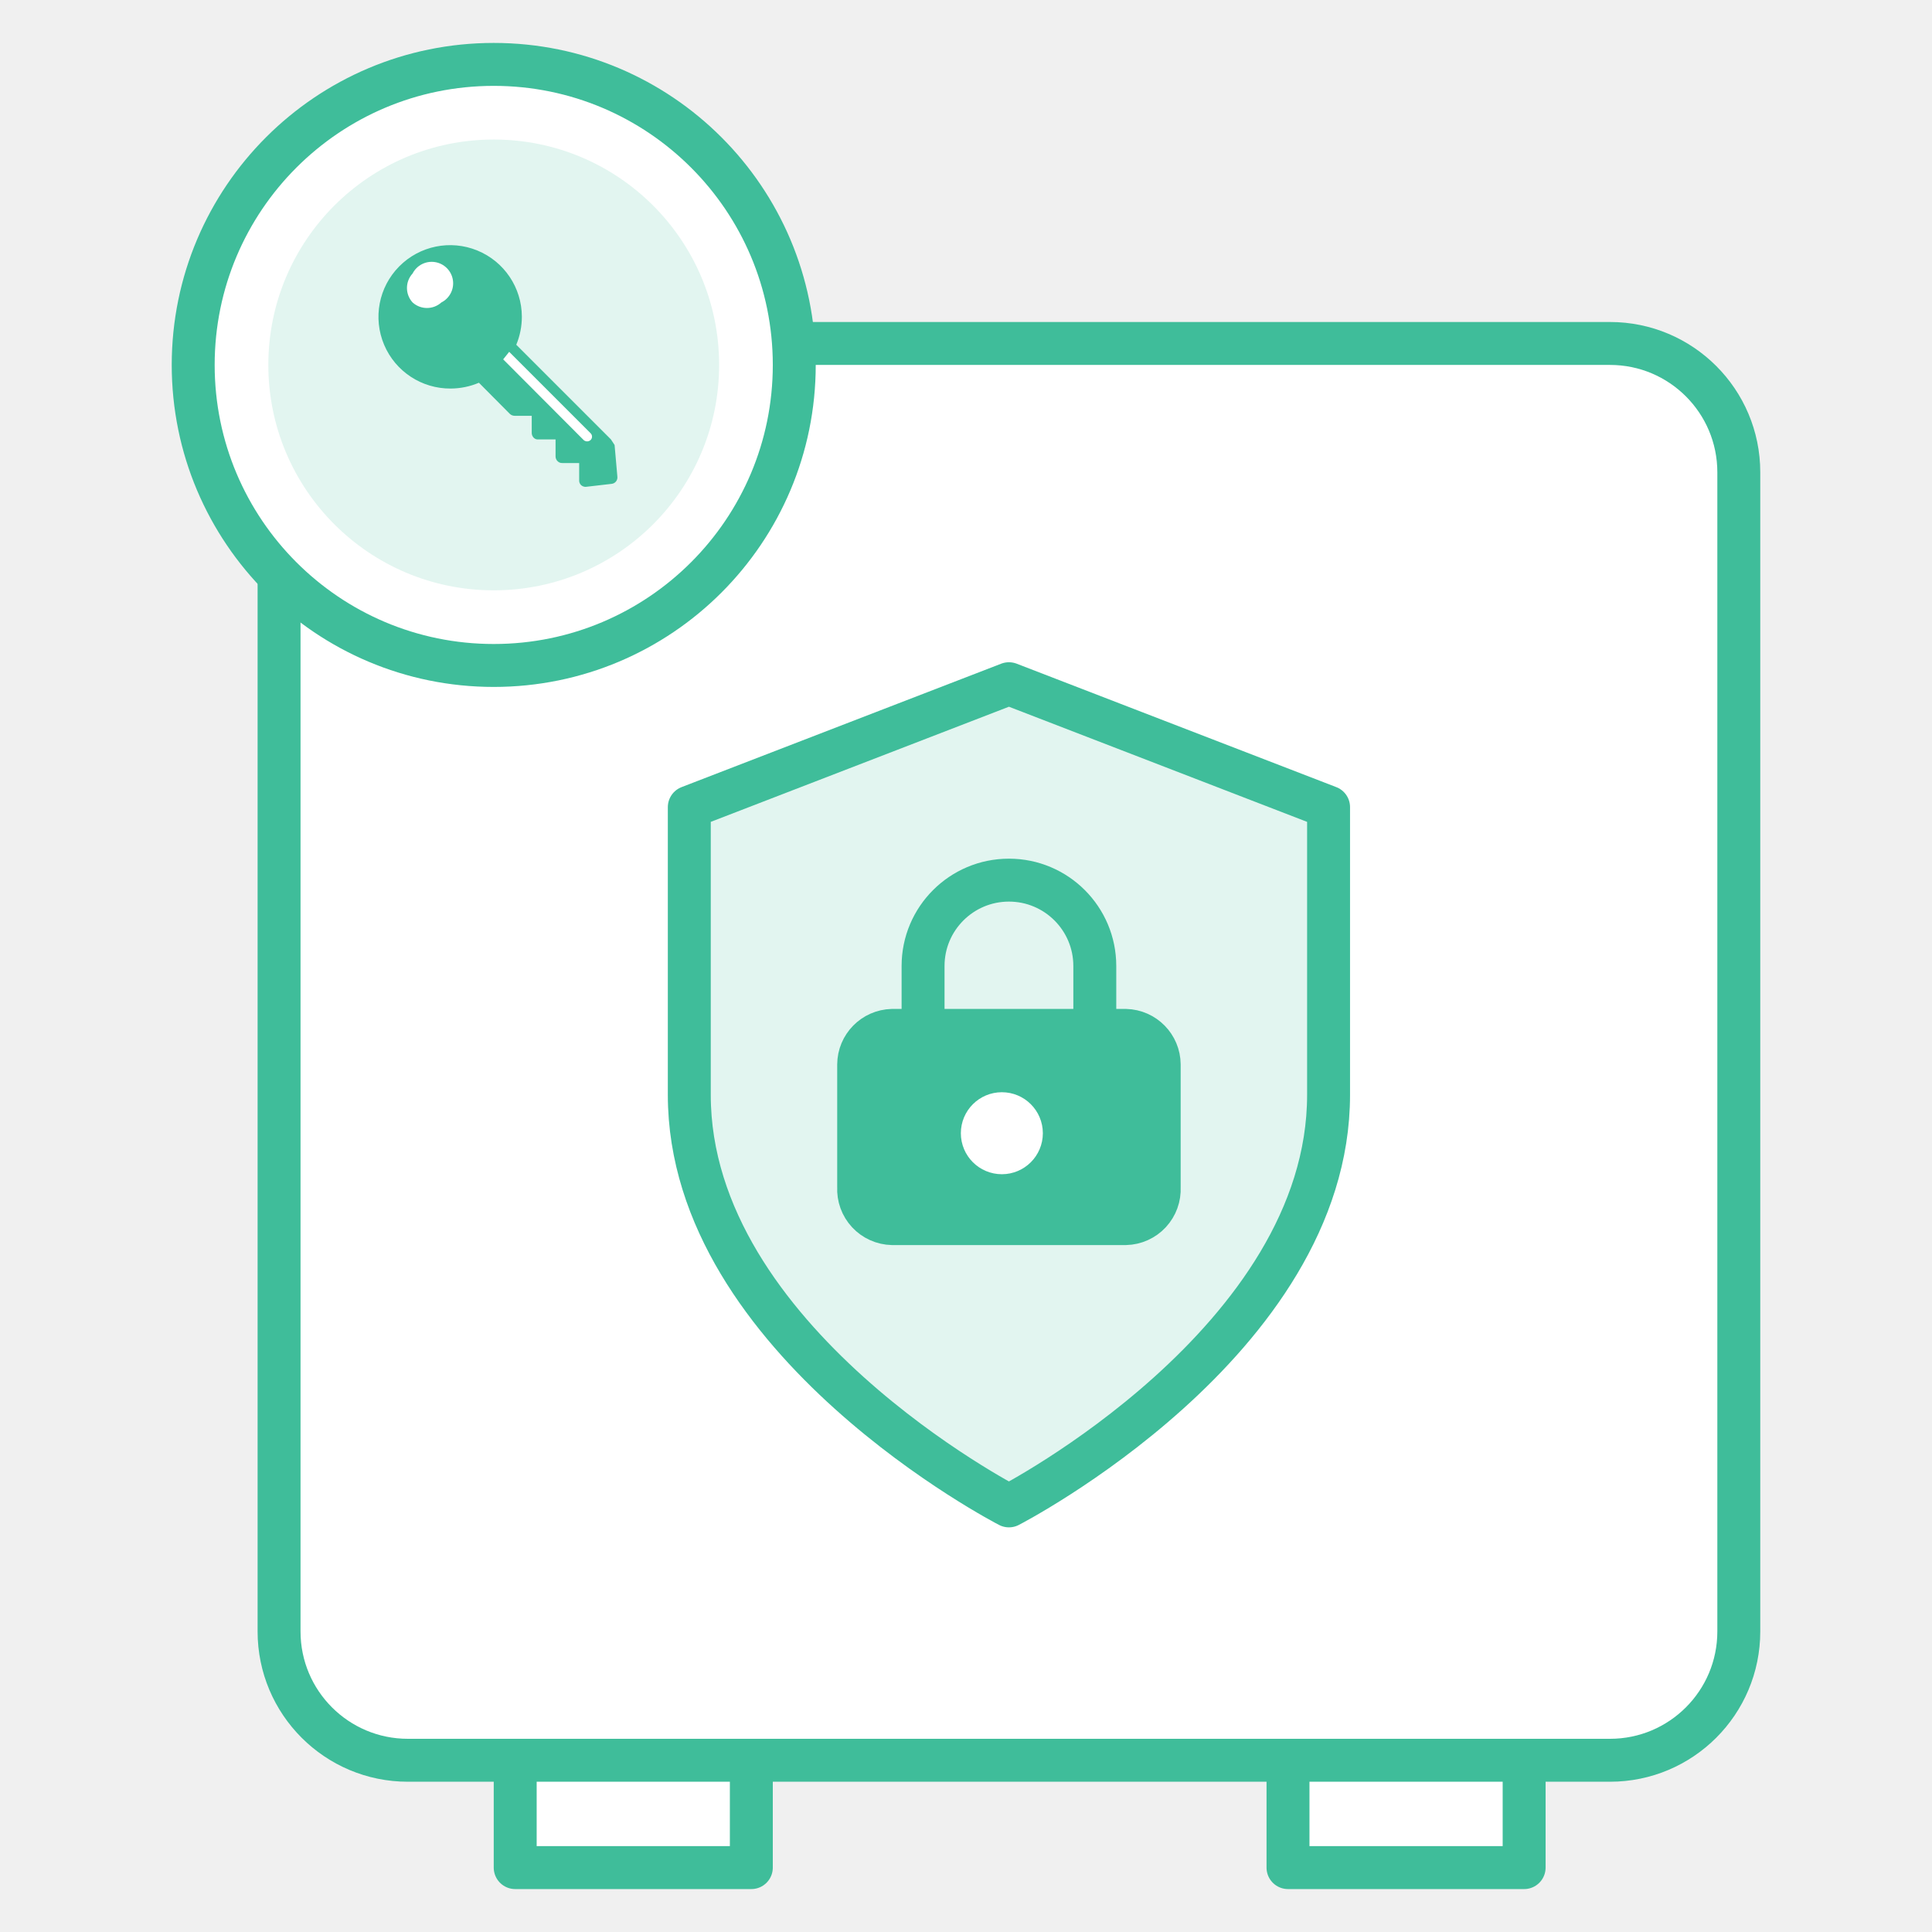
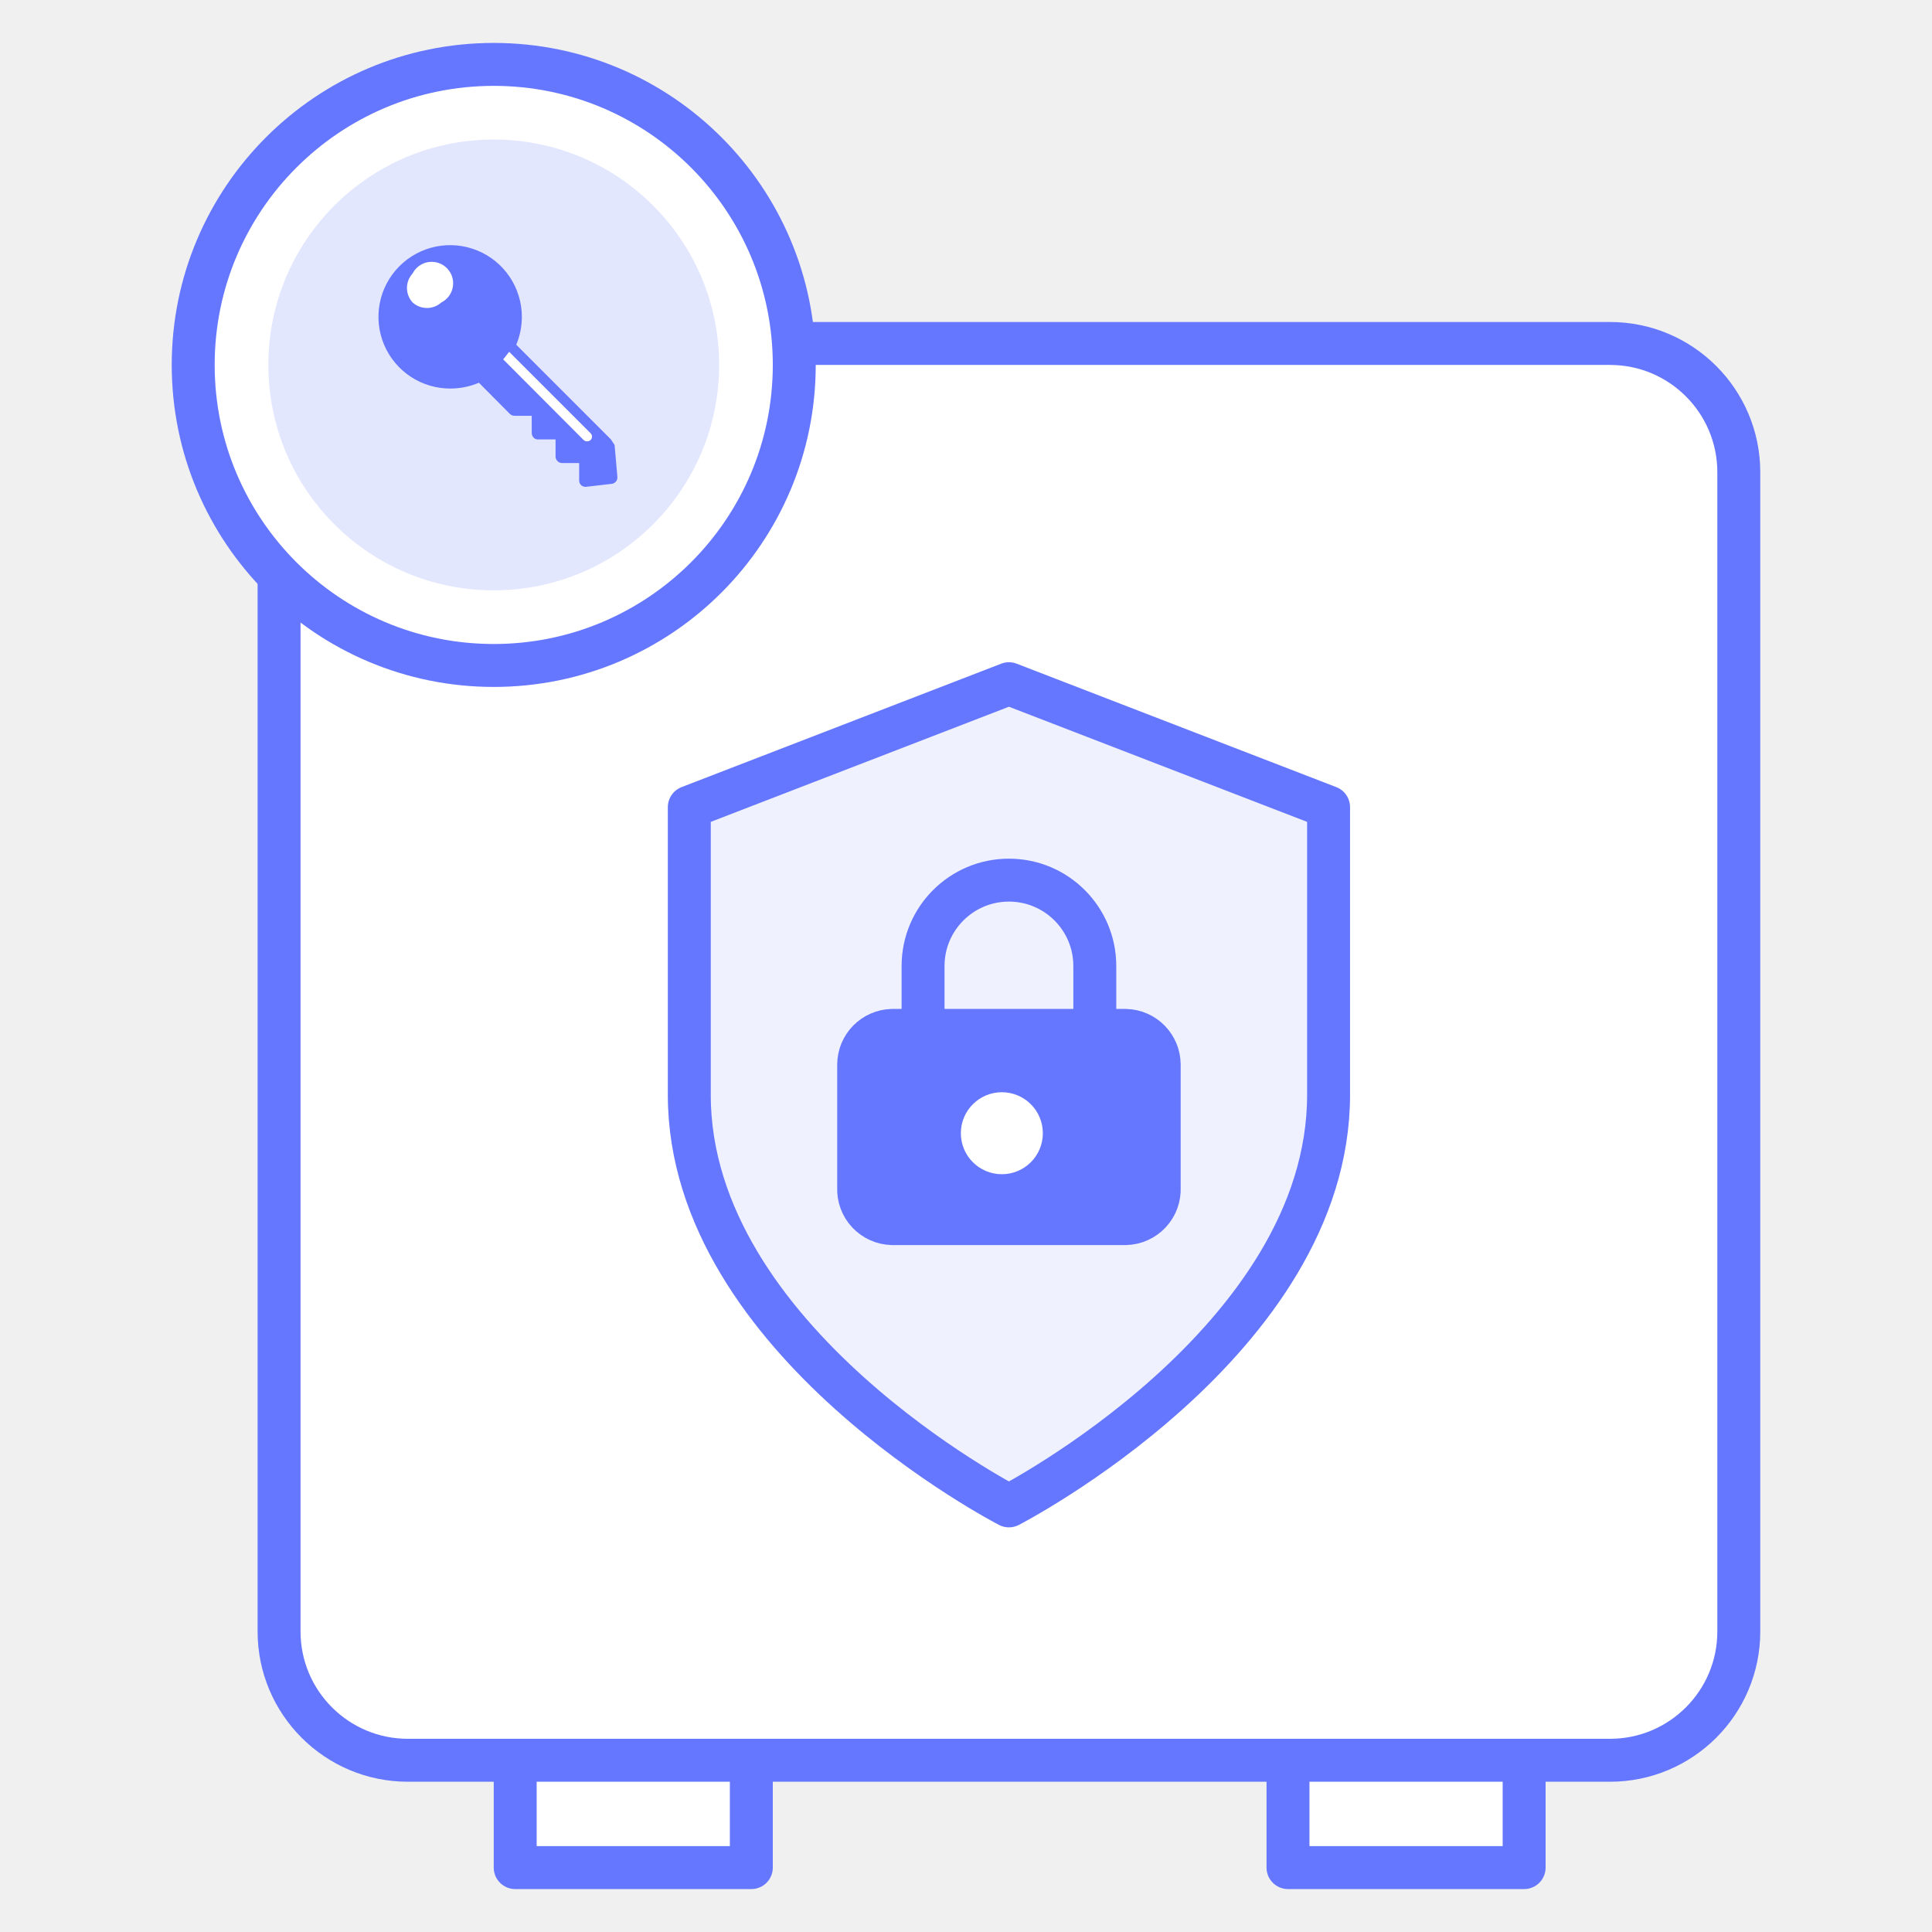
<svg xmlns="http://www.w3.org/2000/svg" viewBox="0 0 90 90">
-   <rect x="13" y="16" width="68" height="66" rx="6" ry="6" fill="#fff" stroke="#3fbd9a" stroke-linecap="round" stroke-linejoin="round" stroke-width="2" />
-   <rect x="24" y="82" width="11" height="5" fill="#fff" stroke="#3fbd9a" stroke-linecap="round" stroke-linejoin="round" stroke-width="2" />
-   <rect x="60" y="82" width="11" height="5" fill="#fff" stroke="#3fbd9a" stroke-linecap="round" stroke-linejoin="round" stroke-width="2" />
-   <path d="M47,70.15S61.89,62.49,61.89,51V37.6L47,31.85,32.11,37.6V51C32.11,62.49,47,70.15,47,70.15Z" fill="#e2f5f0" stroke="#3fbd9a" stroke-linecap="round" stroke-linejoin="round" stroke-width="2" />
-   <path d="M41.56,48H52.44A1.6,1.6,0,0,1,54,49.59v5.73A1.6,1.6,0,0,1,52.44,57H41.56A1.6,1.6,0,0,1,40,55.32V49.59A1.6,1.6,0,0,1,41.56,48Z" fill="#3fbd9a" stroke="#3fbd9a" stroke-linecap="round" stroke-linejoin="round" stroke-width="2" />
-   <path d="M43,48V45a4,4,0,0,1,8,0v3" fill="none" stroke="#3fbd9a" stroke-linecap="round" stroke-linejoin="round" stroke-width="2" />
+   <rect x="13" y="16" width="68" height="66" rx="6" ry="6" fill="#fff" stroke="#6576ff" stroke-linecap="round" stroke-linejoin="round" stroke-width="2" />
+   <rect x="24" y="82" width="11" height="5" fill="#fff" stroke="#6576ff" stroke-linecap="round" stroke-linejoin="round" stroke-width="2" />
+   <rect x="60" y="82" width="11" height="5" fill="#fff" stroke="#6576ff" stroke-linecap="round" stroke-linejoin="round" stroke-width="2" />
+   <path d="M47,70.15S61.89,62.49,61.89,51V37.6L47,31.85,32.11,37.6V51C32.11,62.49,47,70.15,47,70.15Z" fill="#eff1ff" stroke="#6576ff" stroke-linecap="round" stroke-linejoin="round" stroke-width="2" />
+   <path d="M41.56,48H52.44A1.6,1.6,0,0,1,54,49.59v5.73A1.6,1.6,0,0,1,52.44,57H41.56A1.6,1.6,0,0,1,40,55.32V49.59A1.6,1.6,0,0,1,41.56,48Z" fill="#6576ff" stroke="#6576ff" stroke-linecap="round" stroke-linejoin="round" stroke-width="2" />
+   <path d="M43,48V45a4,4,0,0,1,8,0v3" fill="none" stroke="#6576ff" stroke-linecap="round" stroke-linejoin="round" stroke-width="2" />
  <circle cx="46.67" cy="52.79" r="0.91" fill="#fff" stroke="#fff" stroke-linecap="round" stroke-linejoin="round" stroke-width="2" />
-   <circle cx="23" cy="17" r="14" fill="#fff" stroke="#3fbd9a" stroke-linecap="round" stroke-linejoin="round" stroke-width="2" />
-   <circle cx="23" cy="17" r="10.5" fill="#e2f5f0" />
-   <path d="M28.46,20.47l-4.41-4.41a3.4,3.4,0,0,0,.26-1.31A3.34,3.34,0,1,0,21,18.1a3.41,3.41,0,0,0,1.31-.27l1.44,1.45a.33.33,0,0,0,.23.09l.79,0,0,.79a.32.32,0,0,0,.09.23.27.27,0,0,0,.23.08l.79,0,0,.79a.31.31,0,0,0,.09.22.29.29,0,0,0,.22.09l.79,0,0,.79a.3.3,0,0,0,.09.24.32.32,0,0,0,.21.08h0l1.21-.14a.3.3,0,0,0,.27-.33l-.13-1.48Z" fill="#3fbd9a" />
+   <circle cx="23" cy="17" r="14" fill="#fff" stroke="#6576ff" stroke-linecap="round" stroke-linejoin="round" stroke-width="2" />
+   <circle cx="23" cy="17" r="10.5" fill="#e3e7fe" />
+   <path d="M28.46,20.47l-4.41-4.41a3.4,3.4,0,0,0,.26-1.31A3.34,3.34,0,1,0,21,18.1a3.41,3.41,0,0,0,1.31-.27l1.44,1.45a.33.33,0,0,0,.23.09l.79,0,0,.79a.32.32,0,0,0,.09.23.27.27,0,0,0,.23.08l.79,0,0,.79a.31.31,0,0,0,.09.22.29.29,0,0,0,.22.09l.79,0,0,.79a.3.3,0,0,0,.09.24.32.32,0,0,0,.21.08h0l1.21-.14a.3.3,0,0,0,.27-.33l-.13-1.48Z" fill="#6576ff" />
  <path d="M20.56,14.09a1,1,0,0,1-1.34,0,1,1,0,0,1,0-1.35,1,1,0,1,1,1.34,1.35Z" fill="#fff" />
  <path d="M23.72,16.39h0l3.79,3.79a.22.22,0,0,1,0,.32h0a.24.24,0,0,1-.32,0l-3.75-3.76Z" fill="#fff" />
  <rect x="17.32" y="11.6" width="11" height="11" fill="none" />
</svg>
